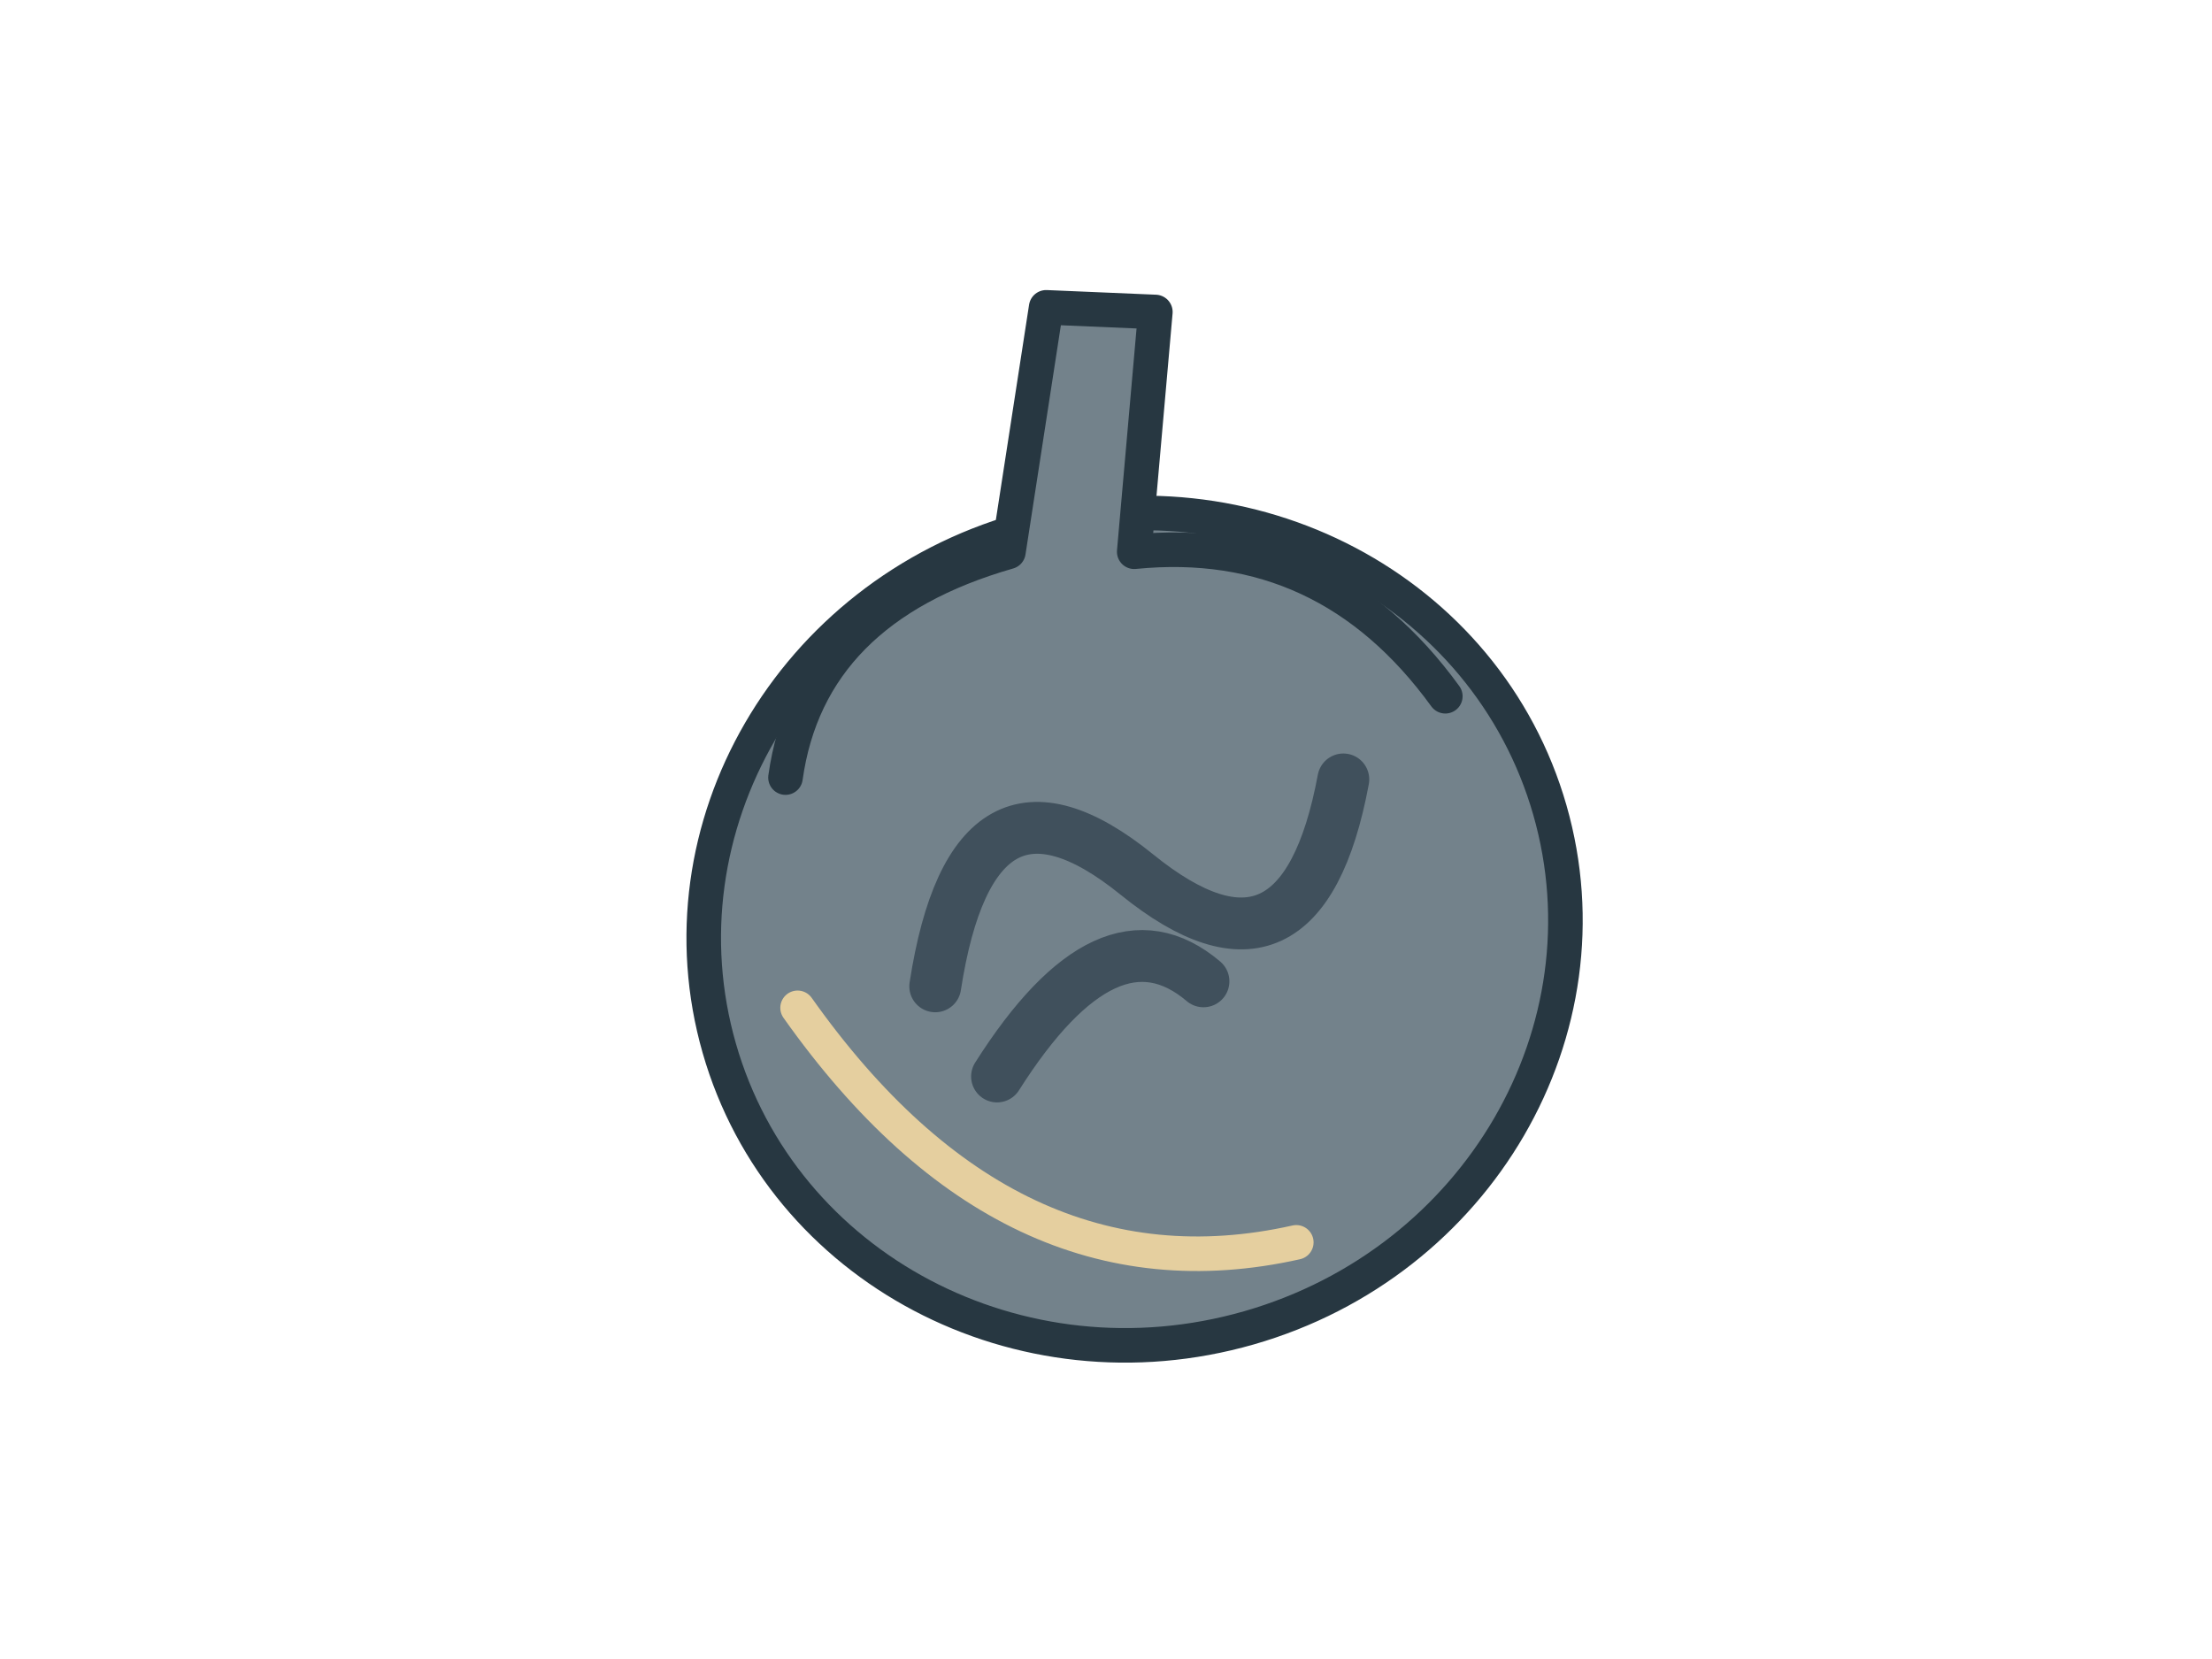
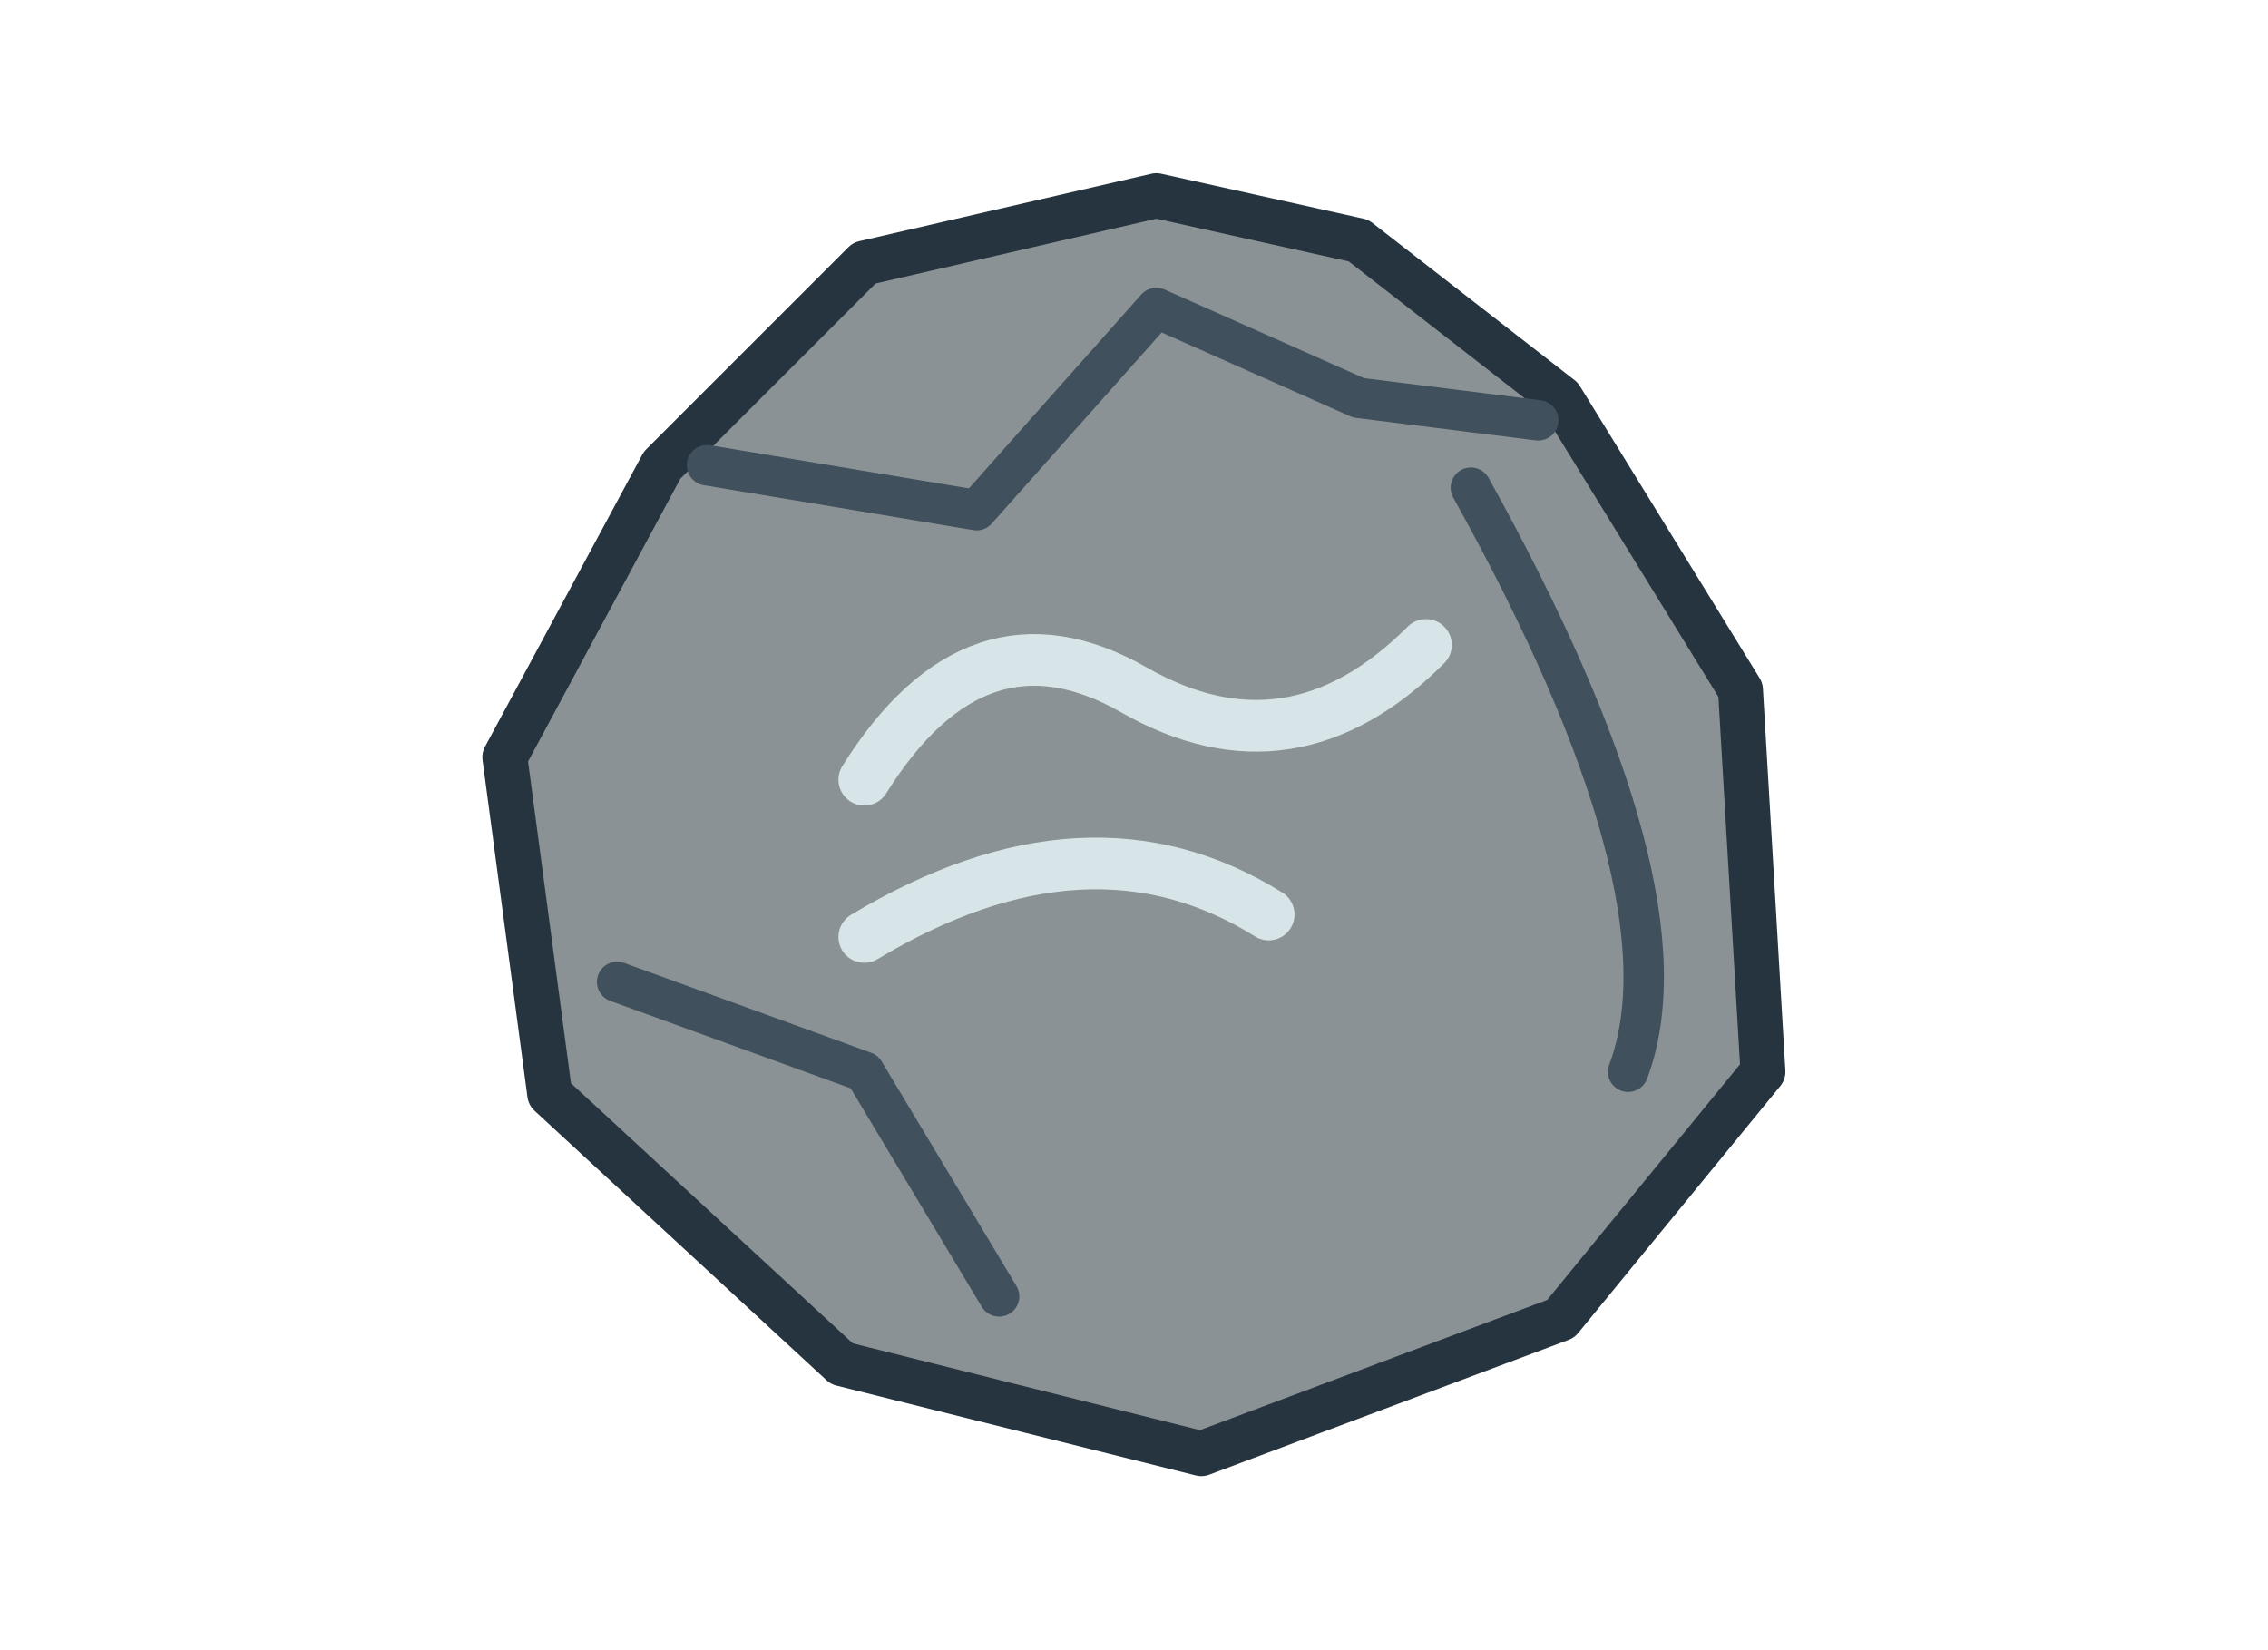
- <svg xmlns="http://www.w3.org/2000/svg" viewBox="0 0 128 96">
+ <svg xmlns="http://www.w3.org/2000/svg" viewBox="10.53 14.29 100.95 73.42">
  <g stroke-linecap="round" stroke-linejoin="round">
-     <g transform="rotate(-16 64 48)">
-       <ellipse cx="64" cy="54" rx="25" ry="24" fill="#73828b" stroke="#273741" stroke-width="2" />
-       <path d="M47 40Q51 31 63 31L69 18 75 20 70 33Q81 35 85 46" fill="#73828b" stroke="#273741" stroke-width="2" />
-       <path d="M44 53Q51 73 68 74" fill="none" stroke="#e5cf9f" stroke-width="2" />
-       <path d="M52 54Q58 41 65 51T78 49 M54 60Q63 52 67 58" fill="none" stroke="#40505c" stroke-width="3" />
-     </g>
+     <path d="M40 35l9 -9 13 -3 9 2 9 7 8 13 1 17 -9 11 -16 6 -16 -4 -13 -12 -2 -15Z" fill="#8a9295" stroke="#25343e" stroke-width="2" />
+     <path d="M42 35l12 2 8 -9 9 4 8 1 M38 58l11 4 6 10 M76 36q10 18 7 26" fill="none" stroke="#40505c" stroke-width="1.8" />
+     <path d="M49 49q5 -8 12 -4t13 -2 M49 56q10 -6 18 -1" fill="none" stroke="#d7e5e8" stroke-width="2.3" />
  </g>
</svg>
